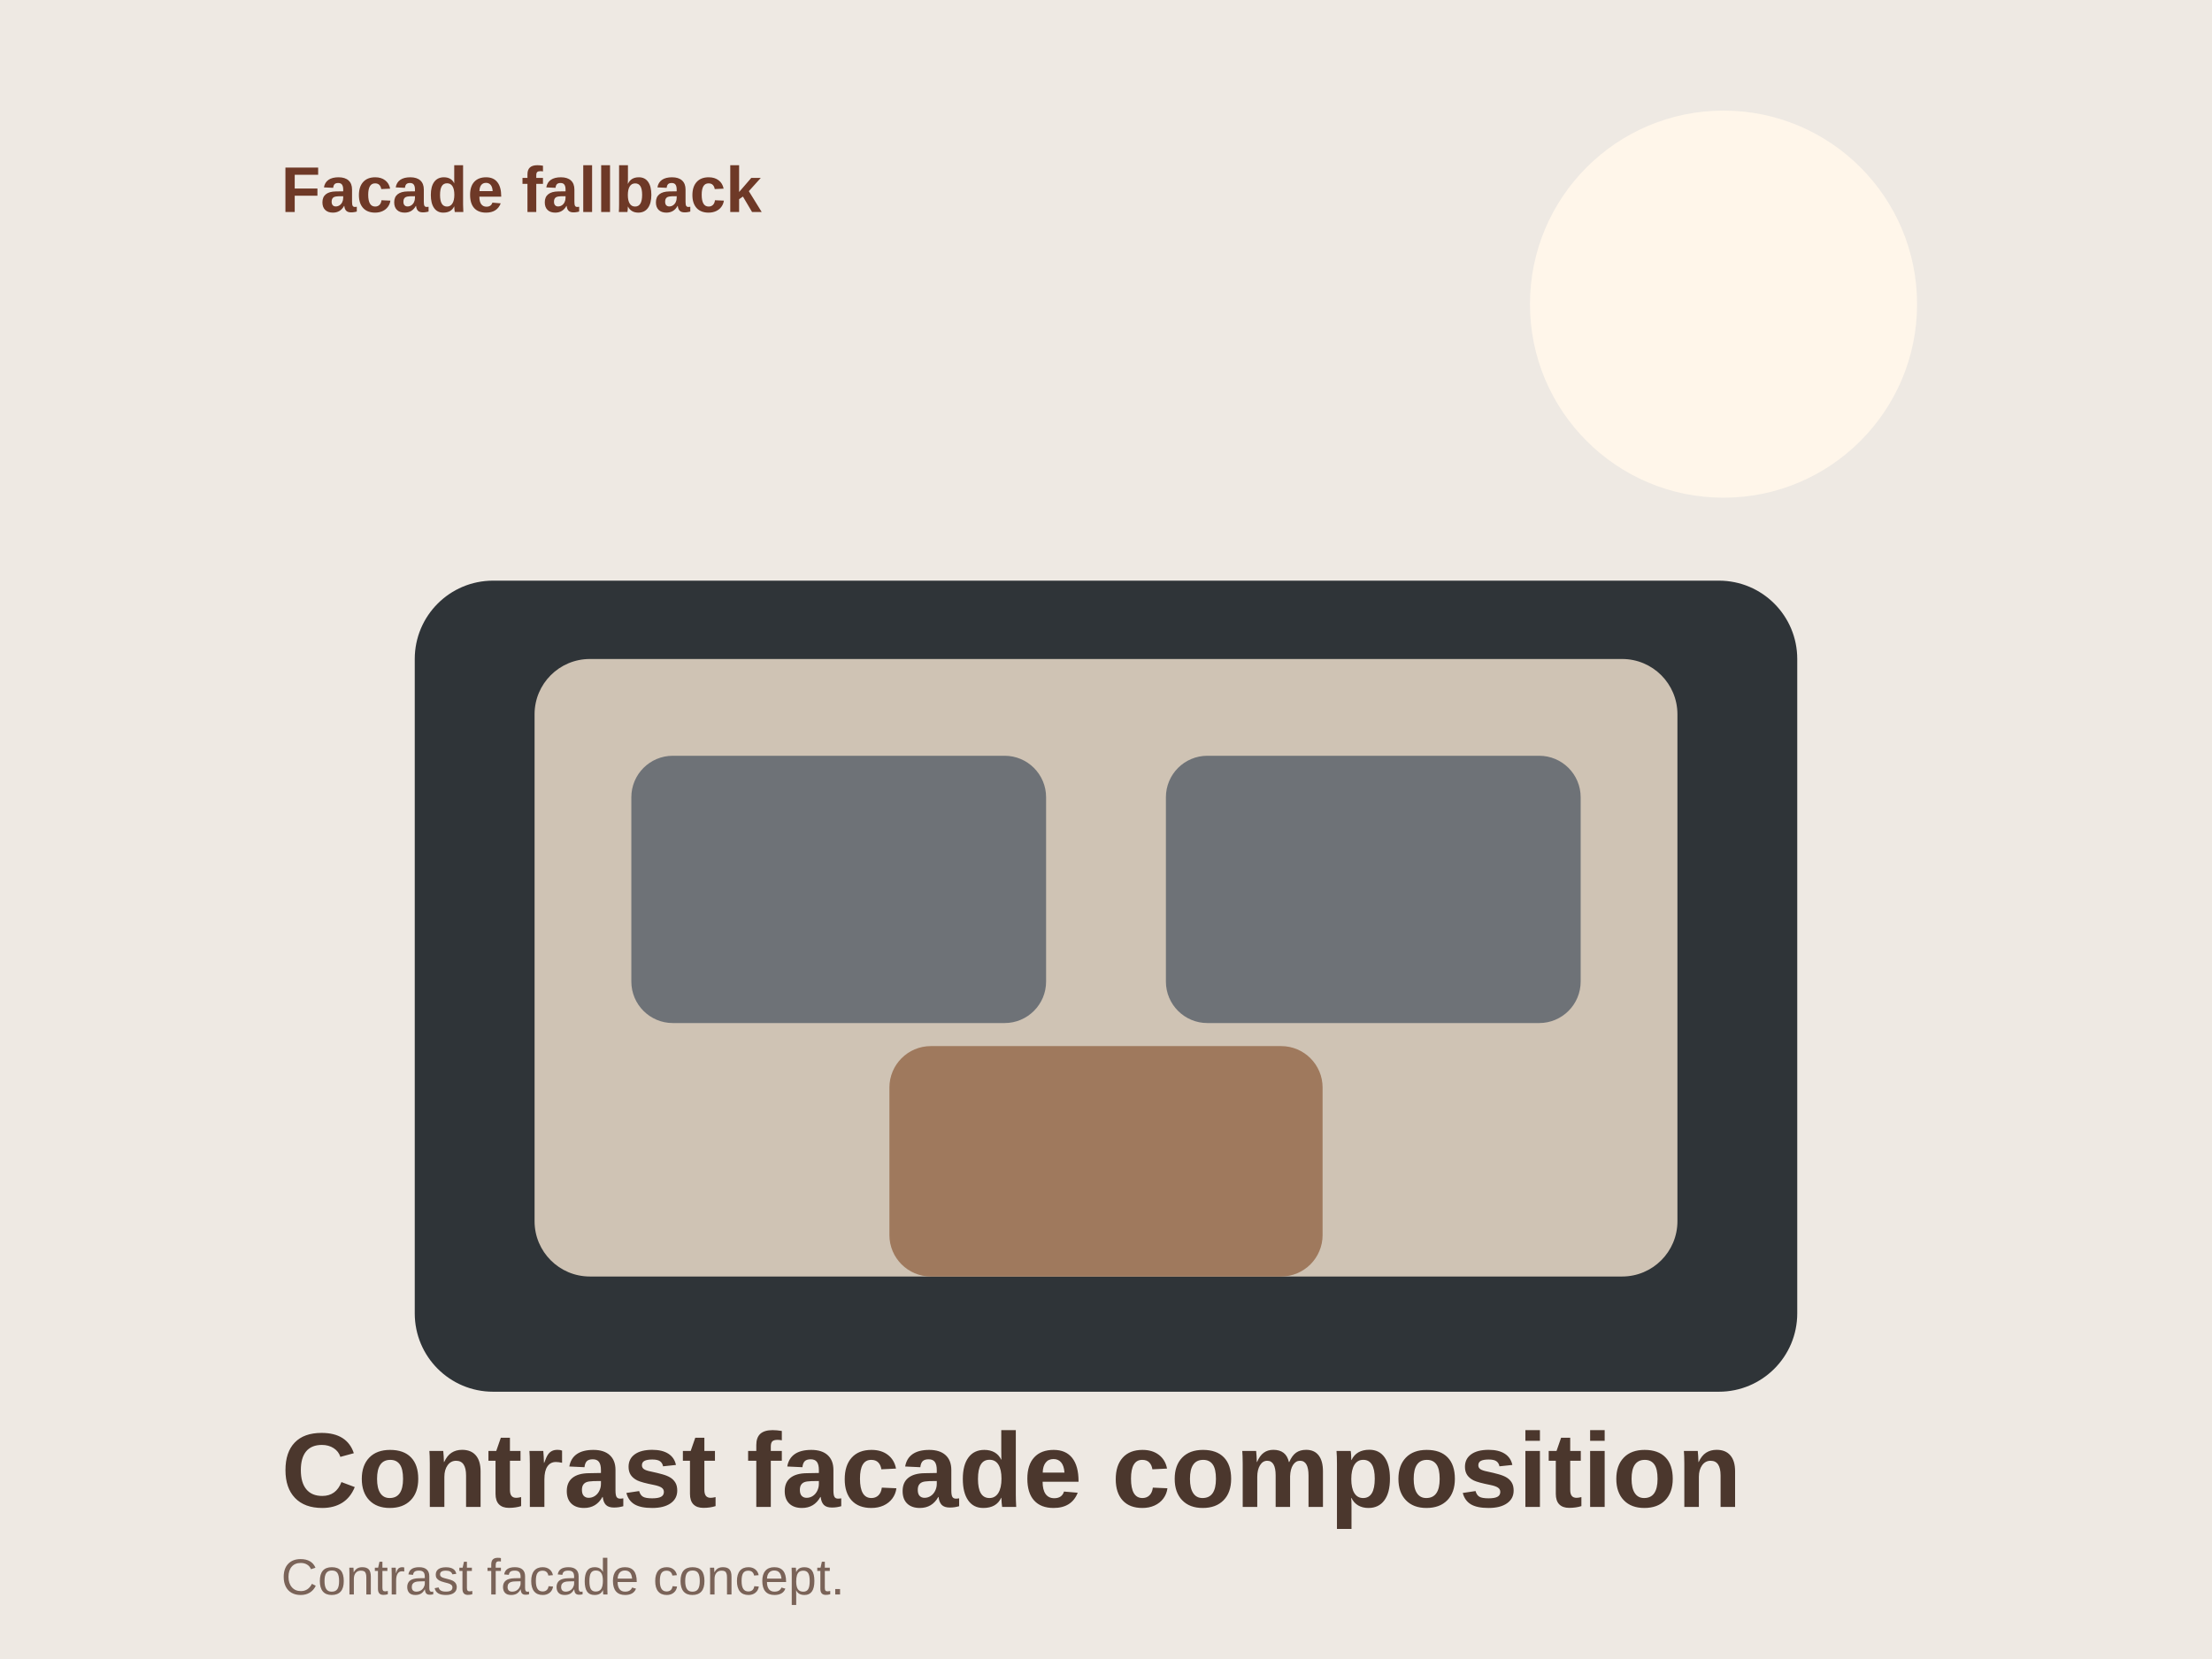
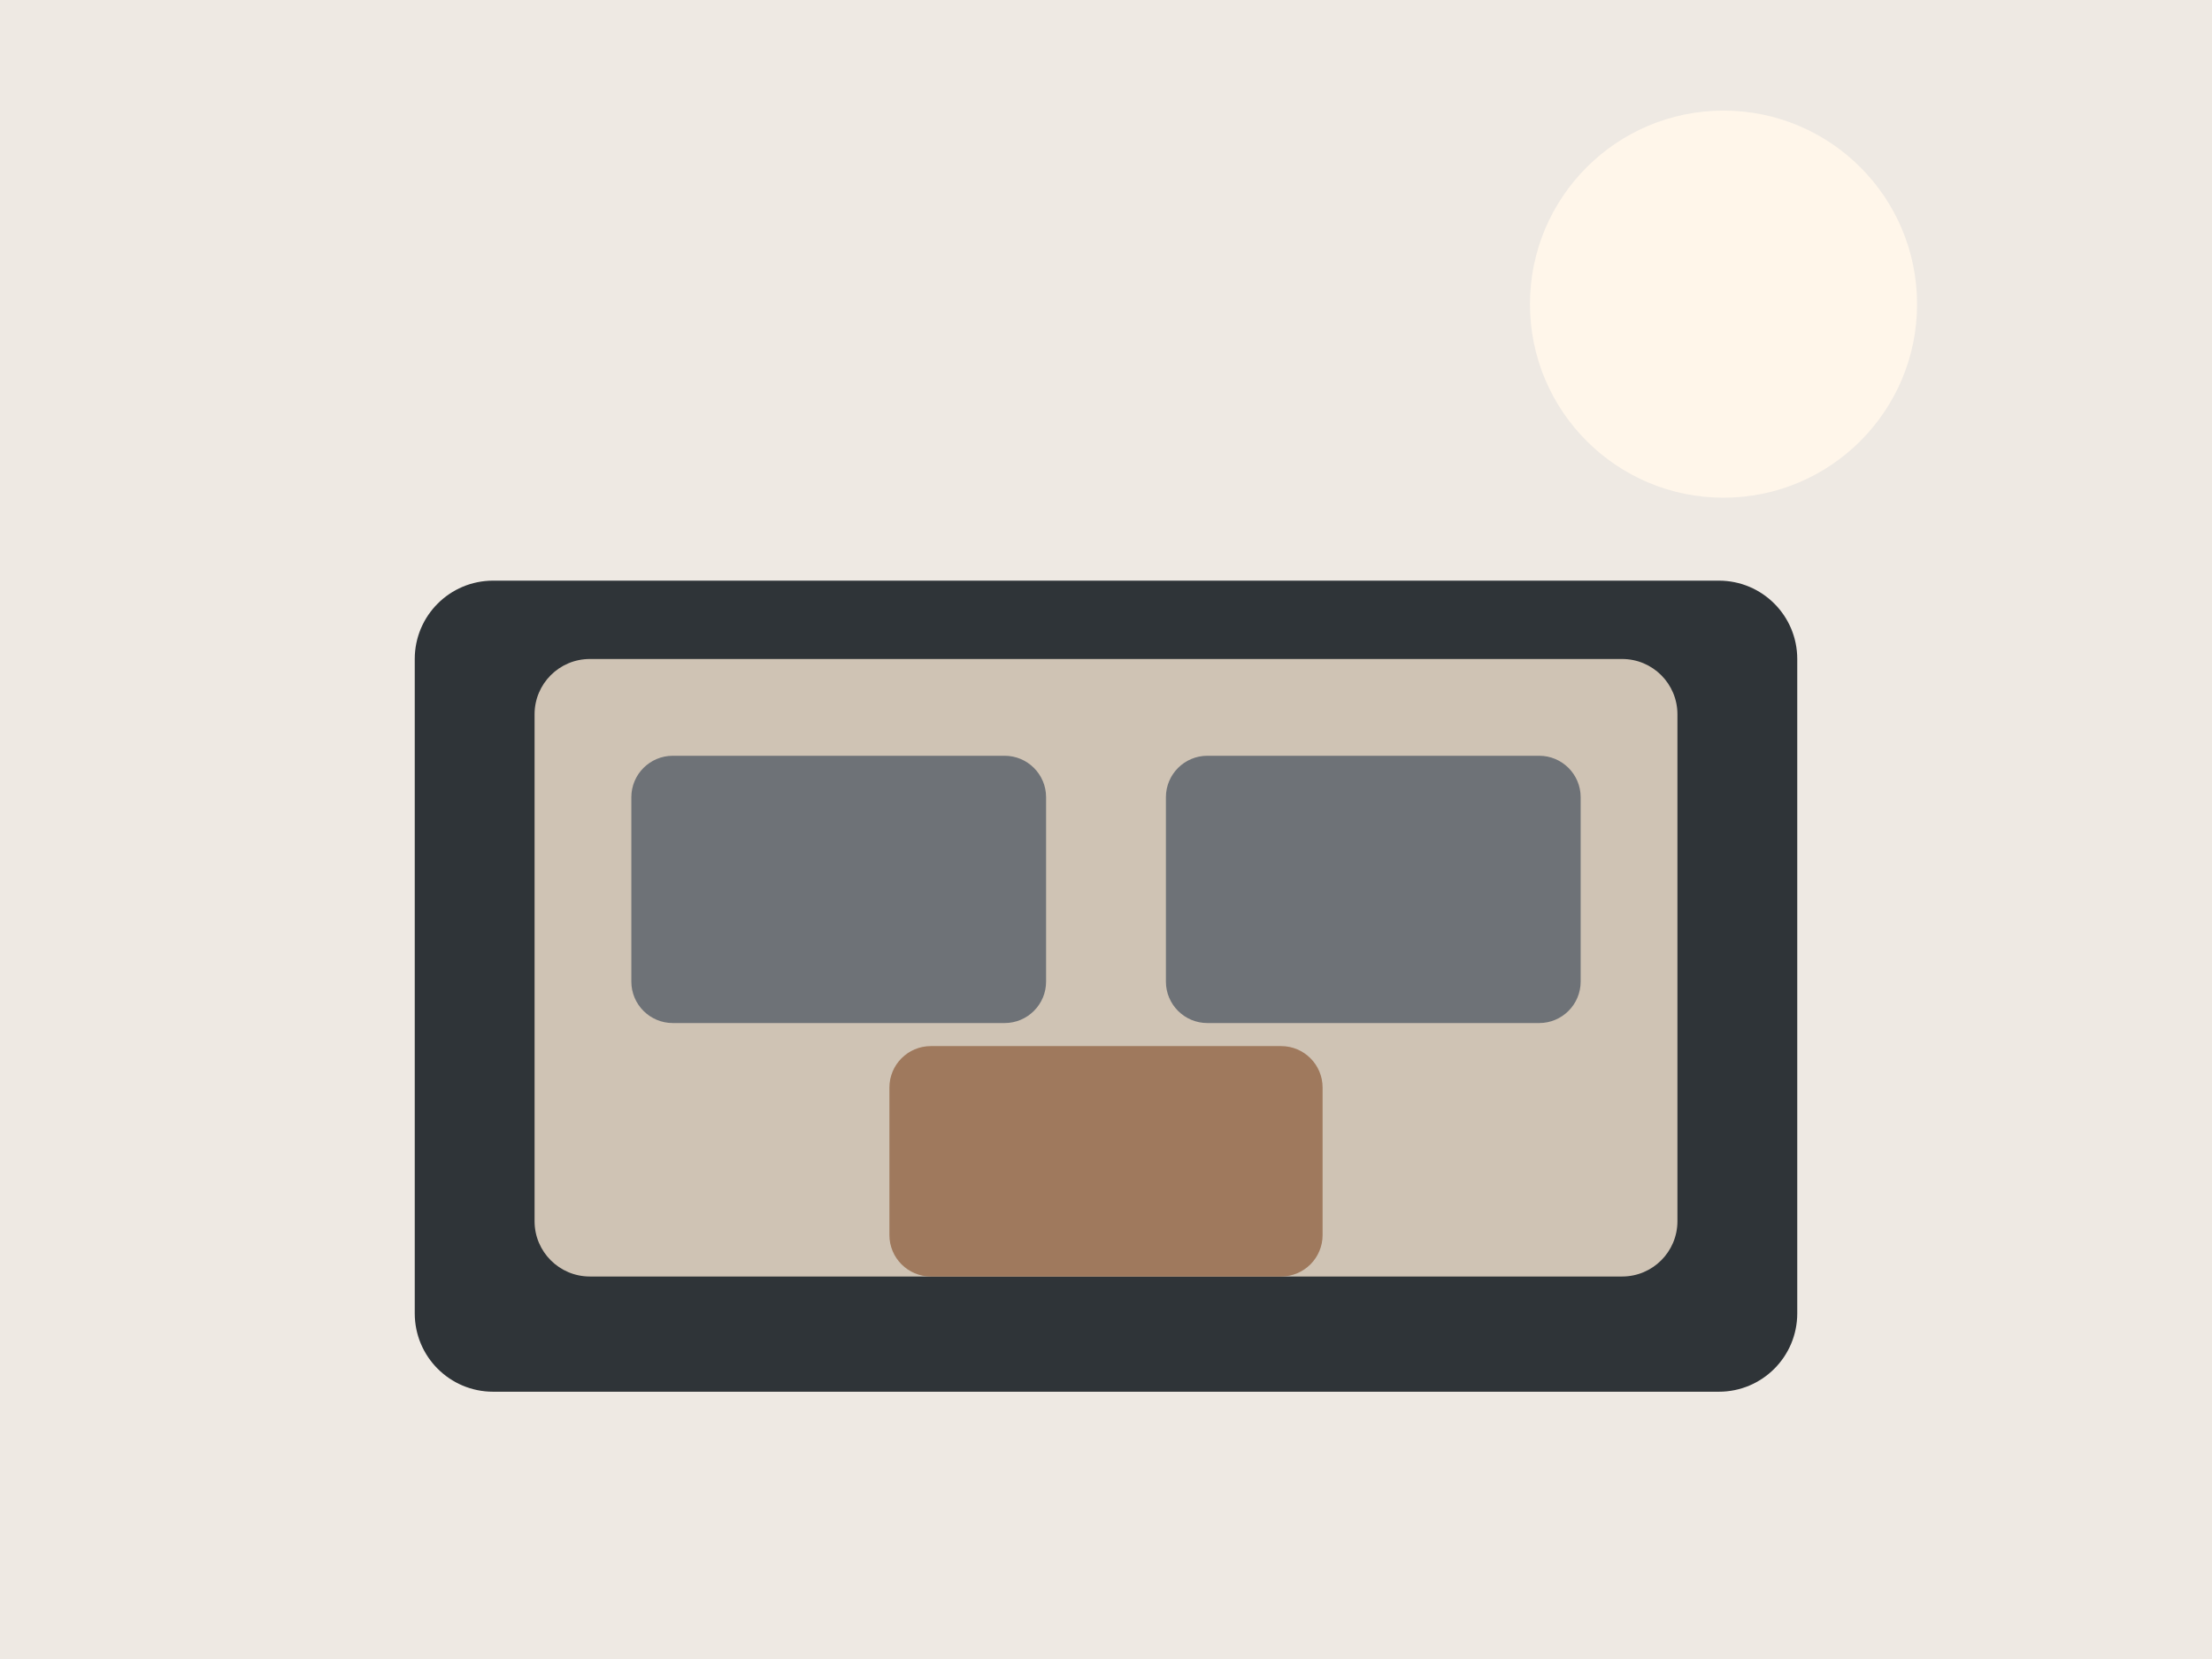
<svg xmlns="http://www.w3.org/2000/svg" viewBox="0 0 960 720" fill="none">
  <rect width="960" height="720" fill="#EEE9E3" />
  <circle cx="748" cy="132" r="84" fill="#FFF6EA" />
  <rect x="180" y="252" width="600" height="352" rx="34" fill="#2F3438" />
  <rect x="232" y="286" width="496" height="268" rx="24" fill="#CFC3B4" />
  <rect x="274" y="328" width="180" height="116" rx="18" fill="#6E7277" />
  <rect x="506" y="328" width="180" height="116" rx="18" fill="#6E7277" />
  <rect x="386" y="454" width="188" height="100" rx="18" fill="#9F795D" />
-   <text x="122" y="92" fill="#6E3927" font-family="Arial, sans-serif" font-size="28" font-weight="700">Facade fallback</text>
-   <text x="122" y="654" fill="#4B372D" font-family="Arial, sans-serif" font-size="46" font-weight="700">Contrast facade composition</text>
-   <text x="122" y="692" fill="#7A6358" font-family="Arial, sans-serif" font-size="22">Contrast facade concept.</text>
</svg>
